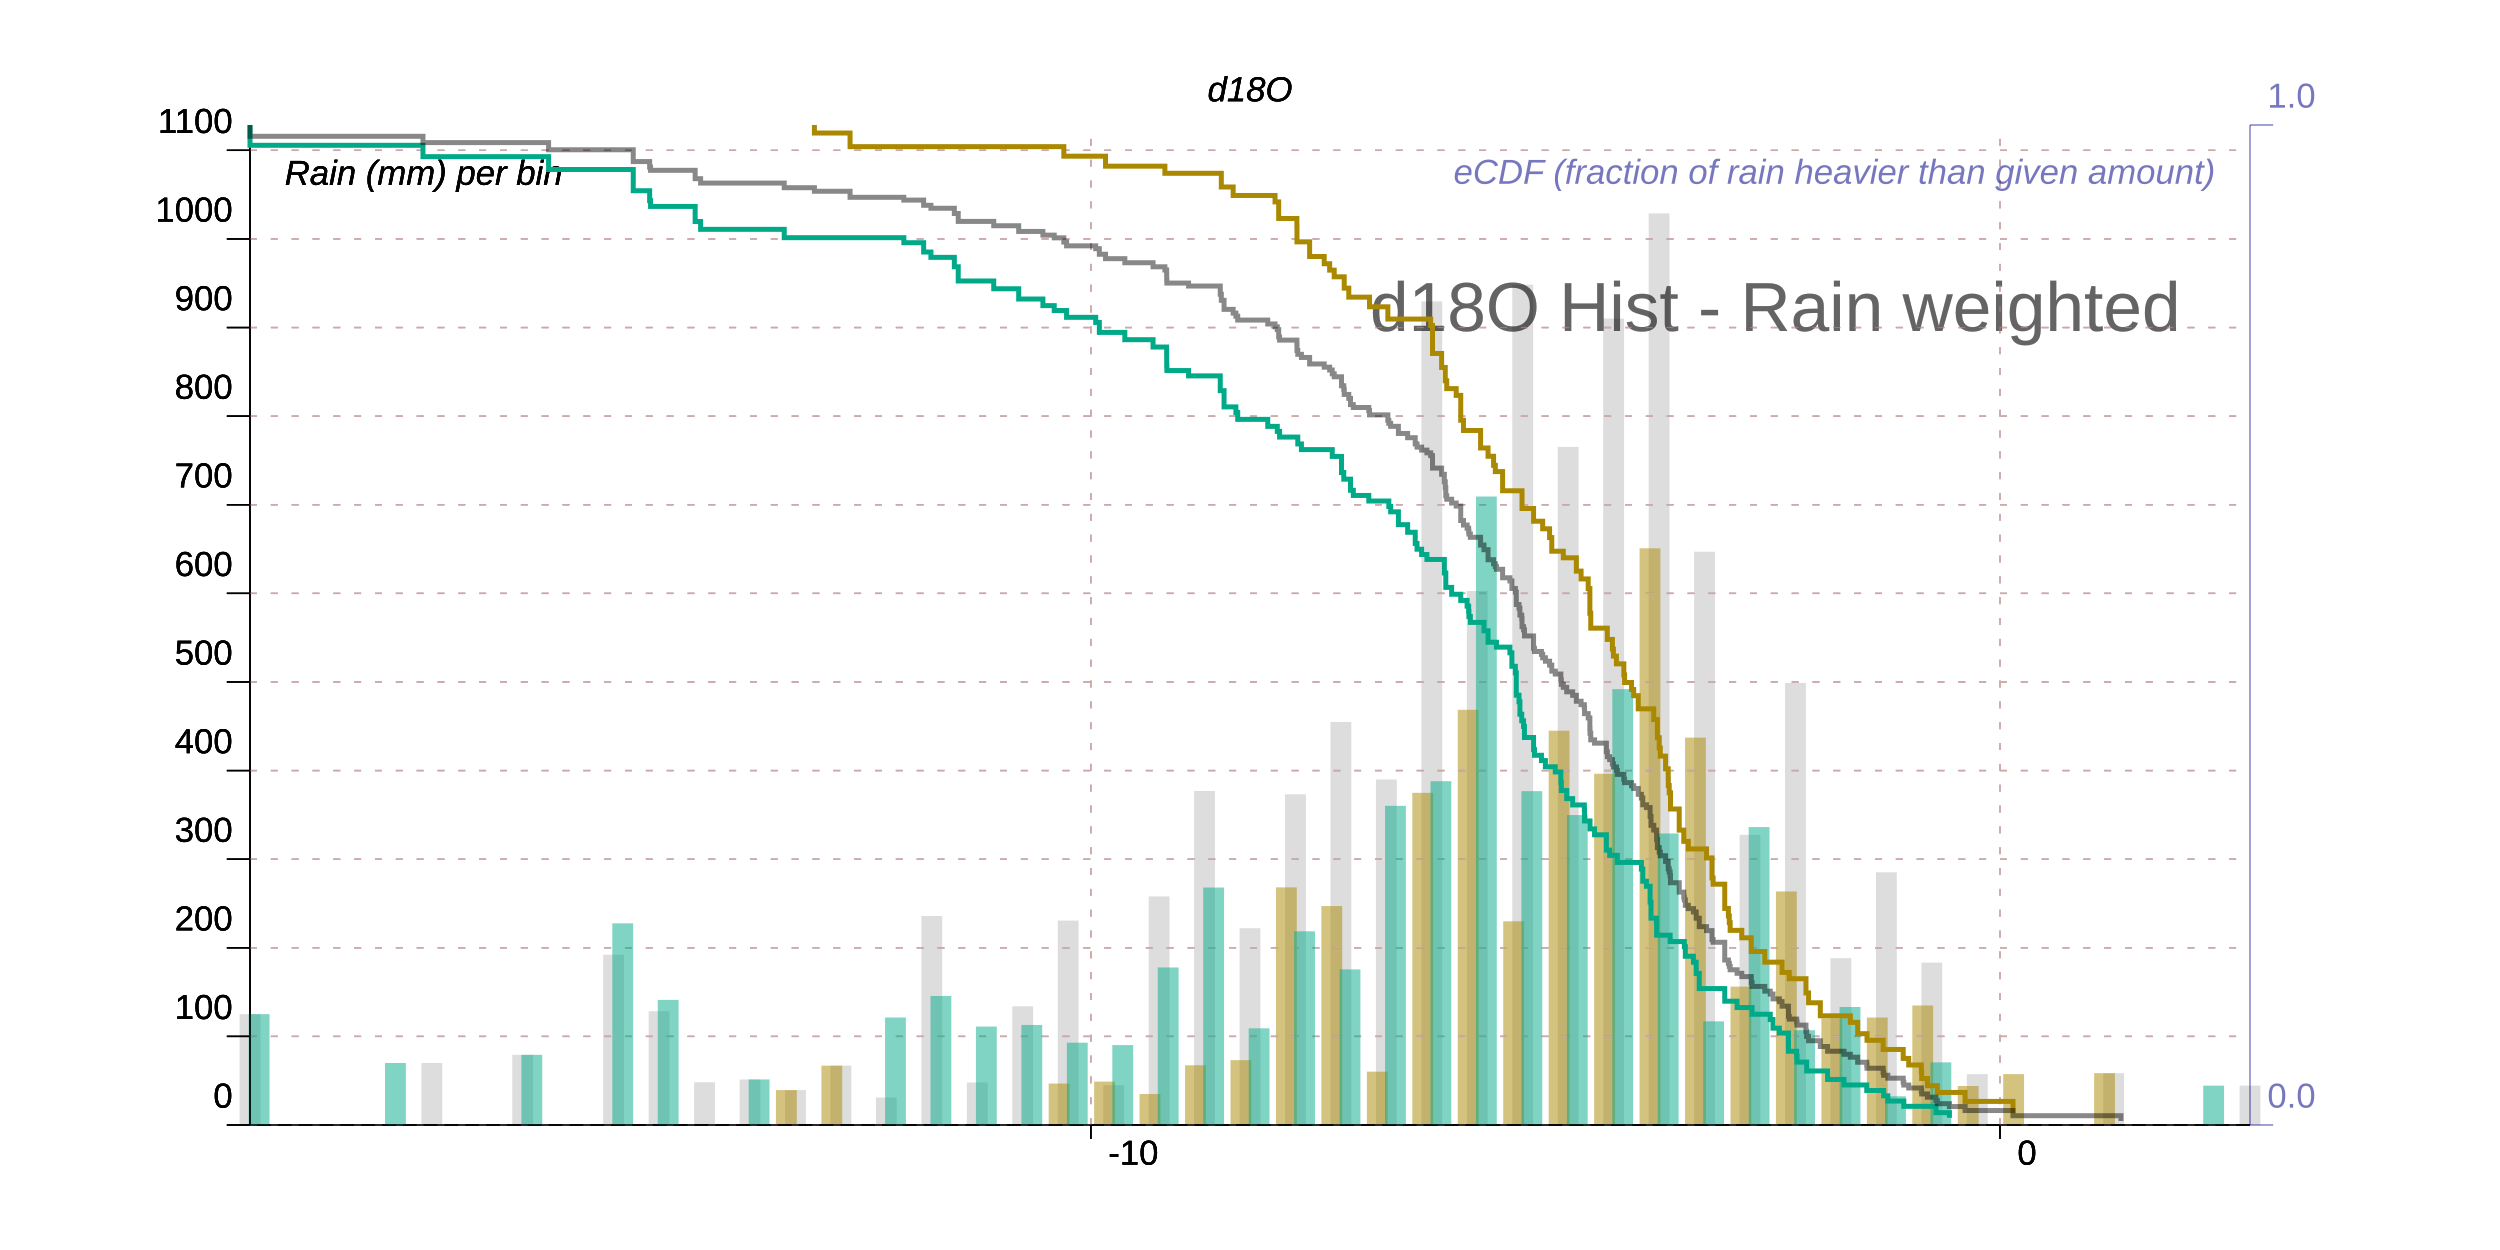
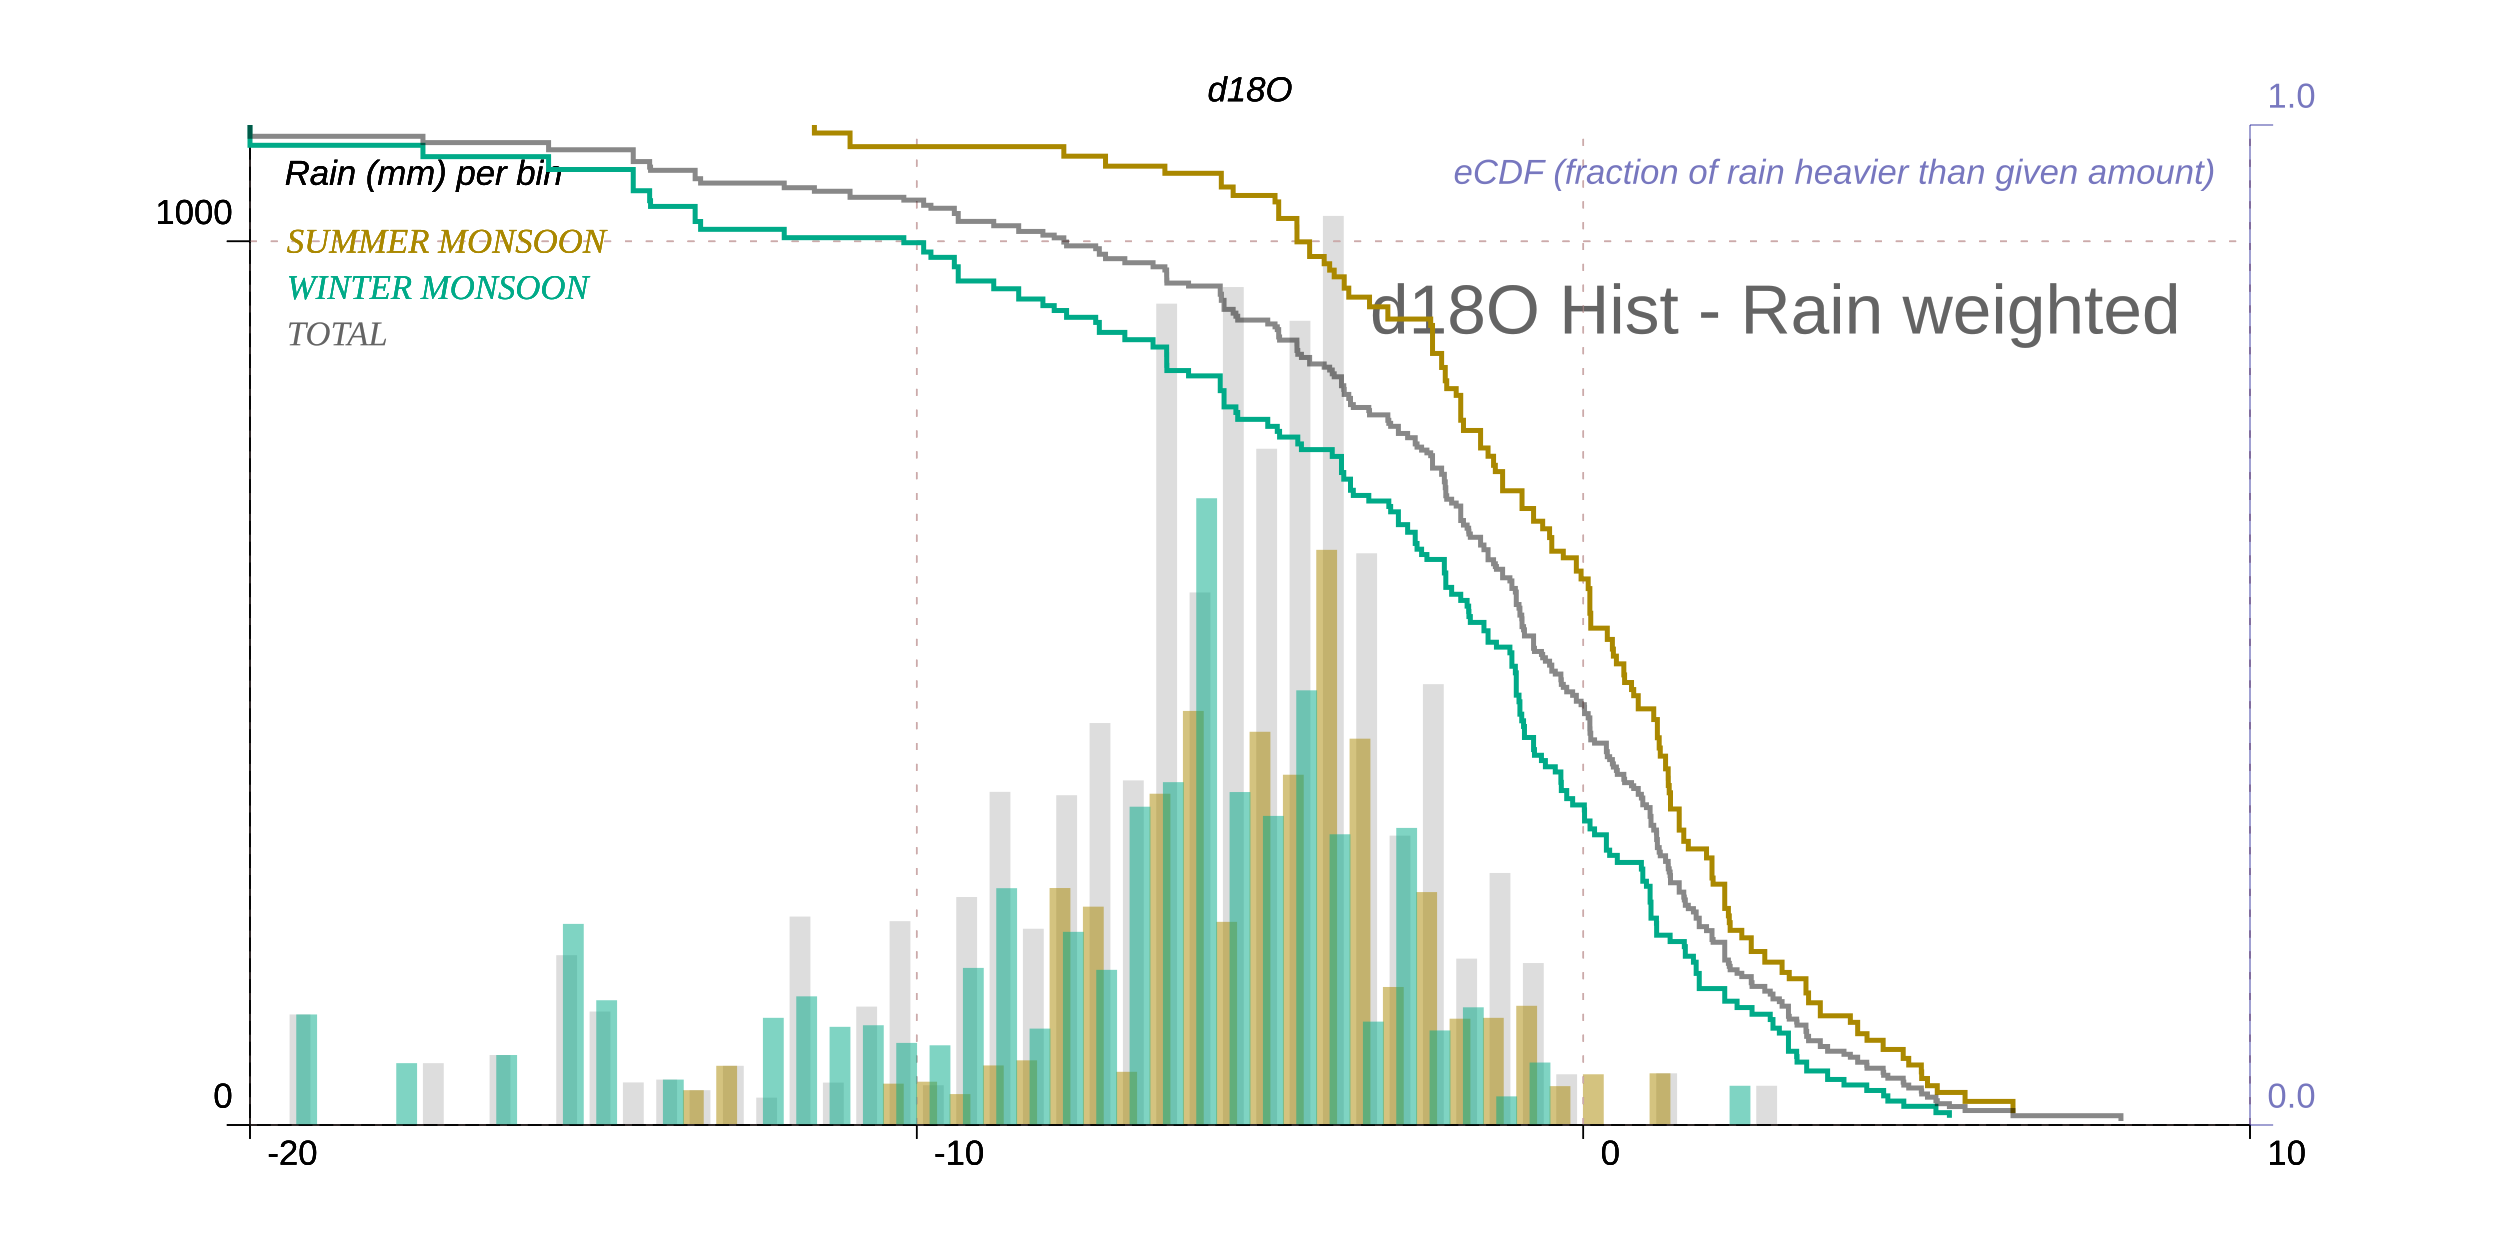
<svg xmlns="http://www.w3.org/2000/svg" height="900" version="1.1" viewBox="0 0 1800 900" width="1800">
  <g>
    <g transform="matrix(1.00,0.00,0.00,1.00,0.00,0.00)">
      <g>
        <g transform="matrix(1.00,0.00,0.00,1.00,0.00,0.00)">
          <svg height="900" version="1.1" viewBox="0 0 1800 900" width="1800">
            <g>
              <g>
                <g stroke-dasharray="5.0 10.0" stroke-width="1.0" stroke="#caa">
-                   <line x1="785.45" x2="785.45" y1="810.00" y2="90.00" />
-                   <line x1="1440.00" x2="1440.00" y1="810.00" y2="90.00" />
-                   <line x1="180.00" x2="1620.00" y1="810.00" y2="810.00" />
-                   <line x1="180.00" x2="1620.00" y1="746.20" y2="746.20" />
-                   <line x1="180.00" x2="1620.00" y1="682.41" y2="682.41" />
-                   <line x1="180.00" x2="1620.00" y1="618.61" y2="618.61" />
-                   <line x1="180.00" x2="1620.00" y1="554.81" y2="554.81" />
-                   <line x1="180.00" x2="1620.00" y1="491.02" y2="491.02" />
-                   <line x1="180.00" x2="1620.00" y1="427.22" y2="427.22" />
-                   <line x1="180.00" x2="1620.00" y1="363.42" y2="363.42" />
-                   <line x1="180.00" x2="1620.00" y1="299.62" y2="299.62" />
-                   <line x1="180.00" x2="1620.00" y1="235.83" y2="235.83" />
-                   <line x1="180.00" x2="1620.00" y1="172.03" y2="172.03" />
-                   <line x1="180.00" x2="1620.00" y1="108.23" y2="108.23" />
-                 </g>
-                 <g>
-                   <text dominant-baseline="hanging" dx="-50.0" dy="50.0" fill="#0004" font-family="Arial, sans-serif" font-size="50" stroke-width="1.667" stroke="none" text-anchor="end" text="d18O Hist - Rain weighted" x="1620.00" y="153.66">d18O Hist - Rain weighted</text>
+                   <line x1="180.00" x2="180.00" y1="810.00" y2="90.00" />
+                   <line x1="660.00" x2="660.00" y1="810.00" y2="90.00" />
+                   <line x1="1140.00" x2="1140.00" y1="810.00" y2="90.00" />
+                   <line x1="1620.00" x2="1620.00" y1="810.00" y2="90.00" />
+                   <line x1="180.00" x2="1620.00" y1="810.00" y2="810.00" />
+                   <line x1="180.00" x2="1620.00" y1="173.78" y2="173.78" />
+                 </g>
+                 <g>
+                   <text dominant-baseline="hanging" dx="-50.0" dy="50.0" fill="#0004" font-family="Arial, sans-serif" font-size="50" stroke-width="1.667" stroke="none" text-anchor="end" text="d18O Hist - Rain weighted" x="1620.00" y="155.45">d18O Hist - Rain weighted</text>
+                 </g>
+                 <g>
+                   <text dominant-baseline="hanging" dx="25.0" dy="75.0" fill="#aa8800" font-size="25.0" font-style="italic" stroke-width="0.5" text-anchor="beginning" text="SUMMER MONSOON" x="181.44" y="90.07">SUMMER MONSOON</text>
+                 </g>
+                 <g>
+                   <text dominant-baseline="hanging" dx="25.0" dy="108.333" fill="#00aa88" font-size="25.0" font-style="italic" stroke-width="0.5" text-anchor="beginning" text="WINTER MONSOON" x="181.44" y="90.07">WINTER MONSOON</text>
+                 </g>
+                 <g>
+                   <text dominant-baseline="hanging" dx="25.0" dy="141.667" fill="#0004" font-size="25.0" font-style="italic" stroke-width="0.5" text-anchor="beginning" text="TOTAL" x="181.44" y="90.07">TOTAL</text>
                </g>
                <g>
                  <text dominant-baseline="text-bottom" dy="-12.5" fill="black" font-family="Arial, sans-serif" font-size="25.0" font-style="italic" stroke="none" text-anchor="middle" text="d18O" x="900.00" y="90.72">d18O</text>
                </g>
                <g>
                  <text dominant-baseline="hanging" dx="25.0" dy="25.0" fill="black" font-family="Arial, sans-serif" font-size="25.0" font-style="italic" stroke="none" text-anchor="beginning" text-orientation="sideways" text="Rain (mm) per bin" x="180.00" y="90.72">Rain (mm) per bin</text>
                </g>
                <g fill="#0000" stroke-width="15" stroke="#0002">
-                   <line x1="1423.64" x2="1423.64" y1="773.38" y2="810.00" />
-                   <line x1="900.00" x2="900.00" y1="668.31" y2="810.00" />
-                   <line x1="1161.82" x2="1161.82" y1="229.38" y2="810.00" />
-                   <line x1="867.27" x2="867.27" y1="569.49" y2="810.00" />
-                   <line x1="1292.73" x2="1292.73" y1="491.72" y2="810.00" />
-                   <line x1="834.55" x2="834.55" y1="645.40" y2="810.00" />
-                   <line x1="1129.09" x2="1129.09" y1="321.76" y2="810.00" />
-                   <line x1="801.82" x2="801.82" y1="781.29" y2="810.00" />
-                   <line x1="1521.82" x2="1521.82" y1="772.68" y2="810.00" />
-                   <line x1="1358.18" x2="1358.18" y1="628.05" y2="810.00" />
-                   <line x1="769.09" x2="769.09" y1="662.82" y2="810.00" />
-                   <line x1="1096.36" x2="1096.36" y1="205.01" y2="810.00" />
-                   <line x1="736.36" x2="736.36" y1="724.51" y2="810.00" />
-                   <line x1="1620.00" x2="1620.00" y1="781.67" y2="810.00" />
-                   <line x1="1260.00" x2="1260.00" y1="601.06" y2="810.00" />
-                   <line x1="703.64" x2="703.64" y1="779.38" y2="810.00" />
-                   <line x1="1063.64" x2="1063.64" y1="425.50" y2="810.00" />
-                   <line x1="670.91" x2="670.91" y1="659.50" y2="810.00" />
-                   <line x1="1390.91" x2="1390.91" y1="693.06" y2="810.00" />
-                   <line x1="638.18" x2="638.18" y1="790.22" y2="810.00" />
-                   <line x1="1030.91" x2="1030.91" y1="217.01" y2="810.00" />
-                   <line x1="605.45" x2="605.45" y1="767.26" y2="810.00" />
-                   <line x1="1227.27" x2="1227.27" y1="397.23" y2="810.00" />
-                   <line x1="572.73" x2="572.73" y1="784.86" y2="810.00" />
-                   <line x1="998.18" x2="998.18" y1="561.19" y2="810.00" />
-                   <line x1="540.00" x2="540.00" y1="777.21" y2="810.00" />
-                   <line x1="1325.45" x2="1325.45" y1="689.87" y2="810.00" />
-                   <line x1="507.27" x2="507.27" y1="779.25" y2="810.00" />
-                   <line x1="965.45" x2="965.45" y1="519.79" y2="810.00" />
-                   <line x1="474.55" x2="474.55" y1="728.08" y2="810.00" />
-                   <line x1="1194.55" x2="1194.55" y1="153.66" y2="810.00" />
-                   <line x1="441.82" x2="441.82" y1="687.38" y2="810.00" />
-                   <line x1="932.73" x2="932.73" y1="571.91" y2="810.00" />
-                   <line x1="376.36" x2="376.36" y1="759.47" y2="810.00" />
-                   <line x1="310.91" x2="310.91" y1="765.34" y2="810.00" />
-                   <line x1="180.00" x2="180.00" y1="730.19" y2="810.00" />
-                 </g>
-                 <g stroke="black">
-                   <line x1="785.45" x2="785.45" y1="810.00" y2="820.00" />
-                   <line x1="1440.00" x2="1440.00" y1="810.00" y2="820.00" />
+                   <line x1="1128.00" x2="1128.00" y1="773.48" y2="810.00" />
+                   <line x1="744.00" x2="744.00" y1="668.70" y2="810.00" />
+                   <line x1="936.00" x2="936.00" y1="230.97" y2="810.00" />
+                   <line x1="720.00" x2="720.00" y1="570.14" y2="810.00" />
+                   <line x1="1032.00" x2="1032.00" y1="492.59" y2="810.00" />
+                   <line x1="696.00" x2="696.00" y1="645.85" y2="810.00" />
+                   <line x1="912.00" x2="912.00" y1="323.10" y2="810.00" />
+                   <line x1="672.00" x2="672.00" y1="781.37" y2="810.00" />
+                   <line x1="1200.00" x2="1200.00" y1="772.78" y2="810.00" />
+                   <line x1="1080.00" x2="1080.00" y1="628.55" y2="810.00" />
+                   <line x1="648.00" x2="648.00" y1="663.22" y2="810.00" />
+                   <line x1="888.00" x2="888.00" y1="206.67" y2="810.00" />
+                   <line x1="624.00" x2="624.00" y1="724.75" y2="810.00" />
+                   <line x1="1272.00" x2="1272.00" y1="781.75" y2="810.00" />
+                   <line x1="1008.00" x2="1008.00" y1="601.64" y2="810.00" />
+                   <line x1="600.00" x2="600.00" y1="779.46" y2="810.00" />
+                   <line x1="864.00" x2="864.00" y1="426.55" y2="810.00" />
+                   <line x1="576.00" x2="576.00" y1="659.92" y2="810.00" />
+                   <line x1="1104.00" x2="1104.00" y1="693.38" y2="810.00" />
+                   <line x1="552.00" x2="552.00" y1="790.28" y2="810.00" />
+                   <line x1="840.00" x2="840.00" y1="218.63" y2="810.00" />
+                   <line x1="528.00" x2="528.00" y1="767.37" y2="810.00" />
+                   <line x1="984.00" x2="984.00" y1="398.36" y2="810.00" />
+                   <line x1="504.00" x2="504.00" y1="784.93" y2="810.00" />
+                   <line x1="816.00" x2="816.00" y1="561.87" y2="810.00" />
+                   <line x1="480.00" x2="480.00" y1="777.30" y2="810.00" />
+                   <line x1="1056.00" x2="1056.00" y1="690.20" y2="810.00" />
+                   <line x1="456.00" x2="456.00" y1="779.33" y2="810.00" />
+                   <line x1="792.00" x2="792.00" y1="520.58" y2="810.00" />
+                   <line x1="432.00" x2="432.00" y1="728.31" y2="810.00" />
+                   <line x1="960.00" x2="960.00" y1="155.45" y2="810.00" />
+                   <line x1="408.00" x2="408.00" y1="687.72" y2="810.00" />
+                   <line x1="768.00" x2="768.00" y1="572.56" y2="810.00" />
+                   <line x1="360.00" x2="360.00" y1="759.61" y2="810.00" />
+                   <line x1="312.00" x2="312.00" y1="765.46" y2="810.00" />
+                   <line x1="216.00" x2="216.00" y1="730.41" y2="810.00" />
+                 </g>
+                 <g stroke="black">
+                   <line x1="180.00" x2="180.00" y1="810.00" y2="820.00" />
+                   <line x1="660.00" x2="660.00" y1="810.00" y2="820.00" />
+                   <line x1="1140.00" x2="1140.00" y1="810.00" y2="820.00" />
+                   <line x1="1620.00" x2="1620.00" y1="810.00" y2="820.00" />
                  <g fill="black" font-family="Arial, sans-serif" font-size="25.0" stroke="none" text-anchor="start" transform="translate(12.5 0.0)">
-                     <text x="785.45" y="838.57">-10</text>
-                     <text x="1440.00" y="838.57">0</text>
+                     <text x="180.00" y="838.57">-20</text>
+                     <text x="660.00" y="838.57">-10</text>
+                     <text x="1140.00" y="838.57">0</text>
+                     <text x="1620.00" y="838.57">10</text>
                  </g>
                  <line x1="180.00" x2="1620.00" y1="810.00" y2="810.00" />
                </g>
                <g stroke="black">
                  <line x1="180.00" x2="163.33" y1="810.00" y2="810.00" />
-                   <line x1="180.00" x2="163.33" y1="746.20" y2="746.20" />
-                   <line x1="180.00" x2="163.33" y1="682.41" y2="682.41" />
-                   <line x1="180.00" x2="163.33" y1="618.61" y2="618.61" />
-                   <line x1="180.00" x2="163.33" y1="554.81" y2="554.81" />
-                   <line x1="180.00" x2="163.33" y1="491.02" y2="491.02" />
-                   <line x1="180.00" x2="163.33" y1="427.22" y2="427.22" />
-                   <line x1="180.00" x2="163.33" y1="363.42" y2="363.42" />
-                   <line x1="180.00" x2="163.33" y1="299.62" y2="299.62" />
-                   <line x1="180.00" x2="163.33" y1="235.83" y2="235.83" />
-                   <line x1="180.00" x2="163.33" y1="172.03" y2="172.03" />
-                   <line x1="180.00" x2="163.33" y1="108.23" y2="108.23" />
+                   <line x1="180.00" x2="163.33" y1="173.78" y2="173.78" />
                  <g fill="black" font-family="Arial, sans-serif" font-size="25.0" stroke="none" text-anchor="end">
                    <text x="167.50" y="797.50">0</text>
-                     <text x="167.50" y="733.70">100</text>
-                     <text x="167.50" y="669.91">200</text>
-                     <text x="167.50" y="606.11">300</text>
-                     <text x="167.50" y="542.31">400</text>
-                     <text x="167.50" y="478.52">500</text>
-                     <text x="167.50" y="414.72">600</text>
-                     <text x="167.50" y="350.92">700</text>
-                     <text x="167.50" y="287.12">800</text>
-                     <text x="167.50" y="223.33">900</text>
-                     <text x="167.50" y="159.53">1000</text>
-                     <text x="167.50" y="95.73">1100</text>
+                     <text x="167.50" y="161.28">1000</text>
                  </g>
                  <line x1="180.00" x2="180.00" y1="810.00" y2="90.00" />
                </g>
              </g>
              <g>
                <g stroke-dasharray="5.0 10.0" stroke-width="1.0" stroke="#caa">
-                   <line x1="785.45" x2="785.45" y1="810.00" y2="90.00" />
-                   <line x1="1440.00" x2="1440.00" y1="810.00" y2="90.00" />
-                   <line x1="180.00" x2="1620.00" y1="810.00" y2="810.00" />
-                   <line x1="180.00" x2="1620.00" y1="746.20" y2="746.20" />
-                   <line x1="180.00" x2="1620.00" y1="682.41" y2="682.41" />
-                   <line x1="180.00" x2="1620.00" y1="618.61" y2="618.61" />
-                   <line x1="180.00" x2="1620.00" y1="554.81" y2="554.81" />
-                   <line x1="180.00" x2="1620.00" y1="491.02" y2="491.02" />
-                   <line x1="180.00" x2="1620.00" y1="427.22" y2="427.22" />
-                   <line x1="180.00" x2="1620.00" y1="363.42" y2="363.42" />
-                   <line x1="180.00" x2="1620.00" y1="299.62" y2="299.62" />
-                   <line x1="180.00" x2="1620.00" y1="235.83" y2="235.83" />
-                   <line x1="180.00" x2="1620.00" y1="172.03" y2="172.03" />
-                   <line x1="180.00" x2="1620.00" y1="108.23" y2="108.23" />
-                 </g>
-                 <g>
-                   <text dominant-baseline="hanging" dx="-50.0" dy="50.0" fill="#0004" font-family="Arial, sans-serif" font-size="50" stroke-width="1.667" stroke="none" text-anchor="end" text="d18O Hist - Rain weighted" x="1620.00" y="153.66">d18O Hist - Rain weighted</text>
+                   <line x1="180.00" x2="180.00" y1="810.00" y2="90.00" />
+                   <line x1="660.00" x2="660.00" y1="810.00" y2="90.00" />
+                   <line x1="1140.00" x2="1140.00" y1="810.00" y2="90.00" />
+                   <line x1="1620.00" x2="1620.00" y1="810.00" y2="90.00" />
+                   <line x1="180.00" x2="1620.00" y1="810.00" y2="810.00" />
+                   <line x1="180.00" x2="1620.00" y1="173.78" y2="173.78" />
+                 </g>
+                 <g>
+                   <text dominant-baseline="hanging" dx="-50.0" dy="50.0" fill="#0004" font-family="Arial, sans-serif" font-size="50" stroke-width="1.667" stroke="none" text-anchor="end" text="d18O Hist - Rain weighted" x="1620.00" y="155.45">d18O Hist - Rain weighted</text>
+                 </g>
+                 <g>
+                   <text dominant-baseline="hanging" dx="25.0" dy="75.0" fill="#aa8800" font-size="25.0" font-style="italic" stroke-width="0.5" text-anchor="beginning" text="SUMMER MONSOON" x="181.44" y="90.07">SUMMER MONSOON</text>
+                 </g>
+                 <g>
+                   <text dominant-baseline="hanging" dx="25.0" dy="108.333" fill="#00aa88" font-size="25.0" font-style="italic" stroke-width="0.5" text-anchor="beginning" text="WINTER MONSOON" x="181.44" y="90.07">WINTER MONSOON</text>
+                 </g>
+                 <g>
+                   <text dominant-baseline="hanging" dx="25.0" dy="141.667" fill="#0004" font-size="25.0" font-style="italic" stroke-width="0.5" text-anchor="beginning" text="TOTAL" x="181.44" y="90.07">TOTAL</text>
                </g>
                <g>
                  <text dominant-baseline="text-bottom" dy="-12.5" fill="black" font-family="Arial, sans-serif" font-size="25.0" font-style="italic" stroke="none" text-anchor="middle" text="d18O" x="900.00" y="90.72">d18O</text>
                </g>
                <g>
                  <text dominant-baseline="hanging" dx="25.0" dy="25.0" fill="black" font-family="Arial, sans-serif" font-size="25.0" font-style="italic" stroke="none" text-anchor="beginning" text-orientation="sideways" text="Rain (mm) per bin" x="180.00" y="90.72">Rain (mm) per bin</text>
                </g>
                <g fill="none" opacity="0.5" stroke-width="15" stroke="#aa8800">
-                   <line x1="1515.27" x2="1515.27" y1="772.68" y2="810.00" />
-                   <line x1="1417.09" x2="1417.09" y1="781.93" y2="810.00" />
-                   <line x1="795.27" x2="795.27" y1="778.74" y2="810.00" />
-                   <line x1="828.00" x2="828.00" y1="787.67" y2="810.00" />
-                   <line x1="860.73" x2="860.73" y1="767.00" y2="810.00" />
-                   <line x1="893.45" x2="893.45" y1="763.30" y2="810.00" />
-                   <line x1="762.55" x2="762.55" y1="780.14" y2="810.00" />
-                   <line x1="566.18" x2="566.18" y1="784.86" y2="810.00" />
-                   <line x1="598.91" x2="598.91" y1="767.26" y2="810.00" />
-                   <line x1="1057.09" x2="1057.09" y1="511.05" y2="810.00" />
-                   <line x1="1089.82" x2="1089.82" y1="663.33" y2="810.00" />
-                   <line x1="1122.55" x2="1122.55" y1="526.10" y2="810.00" />
-                   <line x1="1155.27" x2="1155.27" y1="557.11" y2="810.00" />
-                   <line x1="926.18" x2="926.18" y1="638.90" y2="810.00" />
-                   <line x1="958.91" x2="958.91" y1="652.36" y2="810.00" />
-                   <line x1="991.64" x2="991.64" y1="771.59" y2="810.00" />
-                   <line x1="1024.36" x2="1024.36" y1="570.83" y2="810.00" />
-                   <line x1="1449.82" x2="1449.82" y1="773.38" y2="810.00" />
-                   <line x1="1384.36" x2="1384.36" y1="723.94" y2="810.00" />
-                   <line x1="1318.91" x2="1318.91" y1="733.25" y2="810.00" />
-                   <line x1="1351.64" x2="1351.64" y1="732.61" y2="810.00" />
-                   <line x1="1188.00" x2="1188.00" y1="394.75" y2="810.00" />
-                   <line x1="1220.73" x2="1220.73" y1="531.08" y2="810.00" />
-                   <line x1="1253.45" x2="1253.45" y1="710.35" y2="810.00" />
-                   <line x1="1286.18" x2="1286.18" y1="641.83" y2="810.00" />
-                 </g>
-                 <g stroke="black">
-                   <line x1="785.45" x2="785.45" y1="810.00" y2="820.00" />
-                   <line x1="1440.00" x2="1440.00" y1="810.00" y2="820.00" />
+                   <line x1="1195.20" x2="1195.20" y1="772.78" y2="810.00" />
+                   <line x1="1123.20" x2="1123.20" y1="782.01" y2="810.00" />
+                   <line x1="667.20" x2="667.20" y1="778.83" y2="810.00" />
+                   <line x1="691.20" x2="691.20" y1="787.73" y2="810.00" />
+                   <line x1="715.20" x2="715.20" y1="767.12" y2="810.00" />
+                   <line x1="739.20" x2="739.20" y1="763.43" y2="810.00" />
+                   <line x1="643.20" x2="643.20" y1="780.22" y2="810.00" />
+                   <line x1="499.20" x2="499.20" y1="784.93" y2="810.00" />
+                   <line x1="523.20" x2="523.20" y1="767.37" y2="810.00" />
+                   <line x1="859.20" x2="859.20" y1="511.87" y2="810.00" />
+                   <line x1="883.20" x2="883.20" y1="663.73" y2="810.00" />
+                   <line x1="907.20" x2="907.20" y1="526.88" y2="810.00" />
+                   <line x1="931.20" x2="931.20" y1="557.80" y2="810.00" />
+                   <line x1="763.20" x2="763.20" y1="639.37" y2="810.00" />
+                   <line x1="787.20" x2="787.20" y1="652.79" y2="810.00" />
+                   <line x1="811.20" x2="811.20" y1="771.70" y2="810.00" />
+                   <line x1="835.20" x2="835.20" y1="571.48" y2="810.00" />
+                   <line x1="1147.20" x2="1147.20" y1="773.48" y2="810.00" />
+                   <line x1="1099.20" x2="1099.20" y1="724.17" y2="810.00" />
+                   <line x1="1051.20" x2="1051.20" y1="733.46" y2="810.00" />
+                   <line x1="1075.20" x2="1075.20" y1="732.83" y2="810.00" />
+                   <line x1="955.20" x2="955.20" y1="395.88" y2="810.00" />
+                   <line x1="979.20" x2="979.20" y1="531.84" y2="810.00" />
+                   <line x1="1003.20" x2="1003.20" y1="710.62" y2="810.00" />
+                   <line x1="1027.20" x2="1027.20" y1="642.29" y2="810.00" />
+                 </g>
+                 <g stroke="black">
+                   <line x1="180.00" x2="180.00" y1="810.00" y2="820.00" />
+                   <line x1="660.00" x2="660.00" y1="810.00" y2="820.00" />
+                   <line x1="1140.00" x2="1140.00" y1="810.00" y2="820.00" />
+                   <line x1="1620.00" x2="1620.00" y1="810.00" y2="820.00" />
                  <g fill="black" font-family="Arial, sans-serif" font-size="25.0" stroke="none" text-anchor="start" transform="translate(12.5 0.0)">
-                     <text x="785.45" y="838.57">-10</text>
-                     <text x="1440.00" y="838.57">0</text>
+                     <text x="180.00" y="838.57">-20</text>
+                     <text x="660.00" y="838.57">-10</text>
+                     <text x="1140.00" y="838.57">0</text>
+                     <text x="1620.00" y="838.57">10</text>
                  </g>
                  <line x1="180.00" x2="1620.00" y1="810.00" y2="810.00" />
                </g>
                <g stroke="black">
                  <line x1="180.00" x2="163.33" y1="810.00" y2="810.00" />
-                   <line x1="180.00" x2="163.33" y1="746.20" y2="746.20" />
-                   <line x1="180.00" x2="163.33" y1="682.41" y2="682.41" />
-                   <line x1="180.00" x2="163.33" y1="618.61" y2="618.61" />
-                   <line x1="180.00" x2="163.33" y1="554.81" y2="554.81" />
-                   <line x1="180.00" x2="163.33" y1="491.02" y2="491.02" />
-                   <line x1="180.00" x2="163.33" y1="427.22" y2="427.22" />
-                   <line x1="180.00" x2="163.33" y1="363.42" y2="363.42" />
-                   <line x1="180.00" x2="163.33" y1="299.62" y2="299.62" />
-                   <line x1="180.00" x2="163.33" y1="235.83" y2="235.83" />
-                   <line x1="180.00" x2="163.33" y1="172.03" y2="172.03" />
-                   <line x1="180.00" x2="163.33" y1="108.23" y2="108.23" />
+                   <line x1="180.00" x2="163.33" y1="173.78" y2="173.78" />
                  <g fill="black" font-family="Arial, sans-serif" font-size="25.0" stroke="none" text-anchor="end">
                    <text x="167.50" y="797.50">0</text>
-                     <text x="167.50" y="733.70">100</text>
-                     <text x="167.50" y="669.91">200</text>
-                     <text x="167.50" y="606.11">300</text>
-                     <text x="167.50" y="542.31">400</text>
-                     <text x="167.50" y="478.52">500</text>
-                     <text x="167.50" y="414.72">600</text>
-                     <text x="167.50" y="350.92">700</text>
-                     <text x="167.50" y="287.12">800</text>
-                     <text x="167.50" y="223.33">900</text>
-                     <text x="167.50" y="159.53">1000</text>
-                     <text x="167.50" y="95.73">1100</text>
+                     <text x="167.50" y="161.28">1000</text>
                  </g>
                  <line x1="180.00" x2="180.00" y1="810.00" y2="90.00" />
                </g>
              </g>
              <g>
                <g stroke-dasharray="5.0 10.0" stroke-width="1.0" stroke="#caa">
-                   <line x1="785.45" x2="785.45" y1="810.00" y2="90.00" />
-                   <line x1="1440.00" x2="1440.00" y1="810.00" y2="90.00" />
-                   <line x1="180.00" x2="1620.00" y1="810.00" y2="810.00" />
-                   <line x1="180.00" x2="1620.00" y1="746.20" y2="746.20" />
-                   <line x1="180.00" x2="1620.00" y1="682.41" y2="682.41" />
-                   <line x1="180.00" x2="1620.00" y1="618.61" y2="618.61" />
-                   <line x1="180.00" x2="1620.00" y1="554.81" y2="554.81" />
-                   <line x1="180.00" x2="1620.00" y1="491.02" y2="491.02" />
-                   <line x1="180.00" x2="1620.00" y1="427.22" y2="427.22" />
-                   <line x1="180.00" x2="1620.00" y1="363.42" y2="363.42" />
-                   <line x1="180.00" x2="1620.00" y1="299.62" y2="299.62" />
-                   <line x1="180.00" x2="1620.00" y1="235.83" y2="235.83" />
-                   <line x1="180.00" x2="1620.00" y1="172.03" y2="172.03" />
-                   <line x1="180.00" x2="1620.00" y1="108.23" y2="108.23" />
-                 </g>
-                 <g>
-                   <text dominant-baseline="hanging" dx="-50.0" dy="50.0" fill="#0004" font-family="Arial, sans-serif" font-size="50" stroke-width="1.667" stroke="none" text-anchor="end" text="d18O Hist - Rain weighted" x="1620.00" y="153.66">d18O Hist - Rain weighted</text>
+                   <line x1="180.00" x2="180.00" y1="810.00" y2="90.00" />
+                   <line x1="660.00" x2="660.00" y1="810.00" y2="90.00" />
+                   <line x1="1140.00" x2="1140.00" y1="810.00" y2="90.00" />
+                   <line x1="1620.00" x2="1620.00" y1="810.00" y2="90.00" />
+                   <line x1="180.00" x2="1620.00" y1="810.00" y2="810.00" />
+                   <line x1="180.00" x2="1620.00" y1="173.78" y2="173.78" />
+                 </g>
+                 <g>
+                   <text dominant-baseline="hanging" dx="-50.0" dy="50.0" fill="#0004" font-family="Arial, sans-serif" font-size="50" stroke-width="1.667" stroke="none" text-anchor="end" text="d18O Hist - Rain weighted" x="1620.00" y="155.45">d18O Hist - Rain weighted</text>
+                 </g>
+                 <g>
+                   <text dominant-baseline="hanging" dx="25.0" dy="75.0" fill="#aa8800" font-size="25.0" font-style="italic" stroke-width="0.5" text-anchor="beginning" text="SUMMER MONSOON" x="181.44" y="90.07">SUMMER MONSOON</text>
+                 </g>
+                 <g>
+                   <text dominant-baseline="hanging" dx="25.0" dy="108.333" fill="#00aa88" font-size="25.0" font-style="italic" stroke-width="0.5" text-anchor="beginning" text="WINTER MONSOON" x="181.44" y="90.07">WINTER MONSOON</text>
+                 </g>
+                 <g>
+                   <text dominant-baseline="hanging" dx="25.0" dy="141.667" fill="#0004" font-size="25.0" font-style="italic" stroke-width="0.5" text-anchor="beginning" text="TOTAL" x="181.44" y="90.07">TOTAL</text>
                </g>
                <g>
                  <text dominant-baseline="text-bottom" dy="-12.5" fill="black" font-family="Arial, sans-serif" font-size="25.0" font-style="italic" stroke="none" text-anchor="middle" text="d18O" x="900.00" y="90.72">d18O</text>
                </g>
                <g>
                  <text dominant-baseline="hanging" dx="25.0" dy="25.0" fill="black" font-family="Arial, sans-serif" font-size="25.0" font-style="italic" stroke="none" text-anchor="beginning" text-orientation="sideways" text="Rain (mm) per bin" x="180.00" y="90.72">Rain (mm) per bin</text>
                </g>
                <g fill="none" opacity="0.5" stroke-width="15" stroke="#00aa88">
-                   <line x1="481.09" x2="481.09" y1="719.92" y2="810.00" />
-                   <line x1="448.36" x2="448.36" y1="664.80" y2="810.00" />
-                   <line x1="644.73" x2="644.73" y1="732.61" y2="810.00" />
-                   <line x1="546.55" x2="546.55" y1="777.21" y2="810.00" />
-                   <line x1="775.64" x2="775.64" y1="750.73" y2="810.00" />
-                   <line x1="742.91" x2="742.91" y1="737.97" y2="810.00" />
-                   <line x1="710.18" x2="710.18" y1="739.12" y2="810.00" />
-                   <line x1="677.45" x2="677.45" y1="717.11" y2="810.00" />
-                   <line x1="906.55" x2="906.55" y1="740.40" y2="810.00" />
-                   <line x1="873.82" x2="873.82" y1="639.02" y2="810.00" />
-                   <line x1="841.09" x2="841.09" y1="696.57" y2="810.00" />
-                   <line x1="808.36" x2="808.36" y1="752.46" y2="810.00" />
-                   <line x1="186.55" x2="186.55" y1="730.19" y2="810.00" />
-                   <line x1="382.91" x2="382.91" y1="759.47" y2="810.00" />
-                   <line x1="284.73" x2="284.73" y1="765.34" y2="810.00" />
-                   <line x1="1037.45" x2="1037.45" y1="562.47" y2="810.00" />
-                   <line x1="1004.73" x2="1004.73" y1="580.20" y2="810.00" />
-                   <line x1="972.00" x2="972.00" y1="697.97" y2="810.00" />
-                   <line x1="939.27" x2="939.27" y1="670.54" y2="810.00" />
-                   <line x1="1168.36" x2="1168.36" y1="496.18" y2="810.00" />
-                   <line x1="1135.64" x2="1135.64" y1="586.84" y2="810.00" />
-                   <line x1="1102.91" x2="1102.91" y1="569.61" y2="810.00" />
-                   <line x1="1070.18" x2="1070.18" y1="357.49" y2="810.00" />
-                   <line x1="1299.27" x2="1299.27" y1="741.74" y2="810.00" />
-                   <line x1="1266.55" x2="1266.55" y1="595.51" y2="810.00" />
-                   <line x1="1233.82" x2="1233.82" y1="735.36" y2="810.00" />
-                   <line x1="1201.09" x2="1201.09" y1="600.11" y2="810.00" />
-                   <line x1="1364.73" x2="1364.73" y1="789.33" y2="810.00" />
-                   <line x1="1332.00" x2="1332.00" y1="725.02" y2="810.00" />
-                   <line x1="1397.45" x2="1397.45" y1="764.90" y2="810.00" />
-                   <line x1="1593.82" x2="1593.82" y1="781.67" y2="810.00" />
-                 </g>
-                 <g stroke="black">
-                   <line x1="785.45" x2="785.45" y1="810.00" y2="820.00" />
-                   <line x1="1440.00" x2="1440.00" y1="810.00" y2="820.00" />
+                   <line x1="436.80" x2="436.80" y1="720.17" y2="810.00" />
+                   <line x1="412.80" x2="412.80" y1="665.20" y2="810.00" />
+                   <line x1="556.80" x2="556.80" y1="732.83" y2="810.00" />
+                   <line x1="484.80" x2="484.80" y1="777.30" y2="810.00" />
+                   <line x1="652.80" x2="652.80" y1="750.89" y2="810.00" />
+                   <line x1="628.80" x2="628.80" y1="738.17" y2="810.00" />
+                   <line x1="604.80" x2="604.80" y1="739.32" y2="810.00" />
+                   <line x1="580.80" x2="580.80" y1="717.37" y2="810.00" />
+                   <line x1="748.80" x2="748.80" y1="740.59" y2="810.00" />
+                   <line x1="724.80" x2="724.80" y1="639.49" y2="810.00" />
+                   <line x1="700.80" x2="700.80" y1="696.88" y2="810.00" />
+                   <line x1="676.80" x2="676.80" y1="752.61" y2="810.00" />
+                   <line x1="220.80" x2="220.80" y1="730.41" y2="810.00" />
+                   <line x1="364.80" x2="364.80" y1="759.61" y2="810.00" />
+                   <line x1="292.80" x2="292.80" y1="765.46" y2="810.00" />
+                   <line x1="844.80" x2="844.80" y1="563.15" y2="810.00" />
+                   <line x1="820.80" x2="820.80" y1="580.83" y2="810.00" />
+                   <line x1="796.80" x2="796.80" y1="698.28" y2="810.00" />
+                   <line x1="772.80" x2="772.80" y1="670.92" y2="810.00" />
+                   <line x1="940.80" x2="940.80" y1="497.04" y2="810.00" />
+                   <line x1="916.80" x2="916.80" y1="587.45" y2="810.00" />
+                   <line x1="892.80" x2="892.80" y1="570.27" y2="810.00" />
+                   <line x1="868.80" x2="868.80" y1="358.73" y2="810.00" />
+                   <line x1="1036.80" x2="1036.80" y1="741.92" y2="810.00" />
+                   <line x1="1012.80" x2="1012.80" y1="596.10" y2="810.00" />
+                   <line x1="988.80" x2="988.80" y1="735.56" y2="810.00" />
+                   <line x1="964.80" x2="964.80" y1="600.68" y2="810.00" />
+                   <line x1="1084.80" x2="1084.80" y1="789.39" y2="810.00" />
+                   <line x1="1060.80" x2="1060.80" y1="725.26" y2="810.00" />
+                   <line x1="1108.80" x2="1108.80" y1="765.02" y2="810.00" />
+                   <line x1="1252.80" x2="1252.80" y1="781.75" y2="810.00" />
+                 </g>
+                 <g stroke="black">
+                   <line x1="180.00" x2="180.00" y1="810.00" y2="820.00" />
+                   <line x1="660.00" x2="660.00" y1="810.00" y2="820.00" />
+                   <line x1="1140.00" x2="1140.00" y1="810.00" y2="820.00" />
+                   <line x1="1620.00" x2="1620.00" y1="810.00" y2="820.00" />
                  <g fill="black" font-family="Arial, sans-serif" font-size="25.0" stroke="none" text-anchor="start" transform="translate(12.5 0.0)">
-                     <text x="785.45" y="838.57">-10</text>
-                     <text x="1440.00" y="838.57">0</text>
+                     <text x="180.00" y="838.57">-20</text>
+                     <text x="660.00" y="838.57">-10</text>
+                     <text x="1140.00" y="838.57">0</text>
+                     <text x="1620.00" y="838.57">10</text>
                  </g>
                  <line x1="180.00" x2="1620.00" y1="810.00" y2="810.00" />
                </g>
                <g stroke="black">
                  <line x1="180.00" x2="163.33" y1="810.00" y2="810.00" />
-                   <line x1="180.00" x2="163.33" y1="746.20" y2="746.20" />
-                   <line x1="180.00" x2="163.33" y1="682.41" y2="682.41" />
-                   <line x1="180.00" x2="163.33" y1="618.61" y2="618.61" />
-                   <line x1="180.00" x2="163.33" y1="554.81" y2="554.81" />
-                   <line x1="180.00" x2="163.33" y1="491.02" y2="491.02" />
-                   <line x1="180.00" x2="163.33" y1="427.22" y2="427.22" />
-                   <line x1="180.00" x2="163.33" y1="363.42" y2="363.42" />
-                   <line x1="180.00" x2="163.33" y1="299.62" y2="299.62" />
-                   <line x1="180.00" x2="163.33" y1="235.83" y2="235.83" />
-                   <line x1="180.00" x2="163.33" y1="172.03" y2="172.03" />
-                   <line x1="180.00" x2="163.33" y1="108.23" y2="108.23" />
+                   <line x1="180.00" x2="163.33" y1="173.78" y2="173.78" />
                  <g fill="black" font-family="Arial, sans-serif" font-size="25.0" stroke="none" text-anchor="end">
                    <text x="167.50" y="797.50">0</text>
-                     <text x="167.50" y="733.70">100</text>
-                     <text x="167.50" y="669.91">200</text>
-                     <text x="167.50" y="606.11">300</text>
-                     <text x="167.50" y="542.31">400</text>
-                     <text x="167.50" y="478.52">500</text>
-                     <text x="167.50" y="414.72">600</text>
-                     <text x="167.50" y="350.92">700</text>
-                     <text x="167.50" y="287.12">800</text>
-                     <text x="167.50" y="223.33">900</text>
-                     <text x="167.50" y="159.53">1000</text>
-                     <text x="167.50" y="95.73">1100</text>
+                     <text x="167.50" y="161.28">1000</text>
                  </g>
                  <line x1="180.00" x2="180.00" y1="810.00" y2="90.00" />
                </g>
              </g>
              <g>
                <g>
                  <text dominant-baseline="hanging" dx="-25.0" dy="25.0" fill="#0088" font-family="Arial, sans-serif" font-size="25.0" font-style="italic" stroke="none" text-anchor="end" text-orientation="sideways" text="eCDF (fraction of rain heavier than given amount)" x="1620.00" y="90.00">eCDF (fraction of rain heavier than given amount)</text>
                </g>
                <polyline fill="none" points="1449.35,801.43 1449.35,793.01 1414.85,793.01 1414.85,786.56 1394.84,786.56 1394.84,781.70 1387.79,781.70 1387.79,776.51 1383.60,776.51 1383.60,771.78 1383.36,771.78 1383.36,766.79 1374.28,766.79 1374.28,762.06 1370.31,762.06 1370.31,755.61 1355.86,755.61 1355.86,749.01 1344.25,749.01 1344.25,744.26 1337.52,744.26 1337.52,736.10 1332.26,736.10 1332.26,731.38 1310.63,731.38 1310.63,722.00 1302.17,722.00 1302.17,714.91 1300.30,714.91 1300.30,704.68 1288.26,704.68 1288.26,700.16 1283.10,700.16 1283.10,692.75 1270.65,692.75 1270.65,685.09 1260.91,685.09 1260.91,675.22 1254.09,675.22 1254.09,669.85 1245.72,669.85 1245.72,664.30 1245.09,664.30 1245.09,659.43 1244.44,659.43 1244.44,654.07 1241.81,654.07 1241.81,646.47 1241.81,646.47 1241.81,636.60 1233.43,636.60 1233.43,632.18 1232.64,632.18 1232.64,617.70 1228.70,617.70 1228.70,611.22 1215.59,611.22 1215.59,605.77 1212.32,605.77 1212.32,597.68 1209.04,597.68 1209.04,591.70 1209.04,591.70 1209.04,587.22 1209.03,587.22 1209.03,582.47 1202.76,582.47 1202.76,570.80 1201.83,570.80 1201.83,565.58 1201.17,565.58 1201.17,560.31 1201.10,560.31 1201.10,553.56 1199.21,553.56 1199.21,544.42 1195.40,544.42 1195.40,538.56 1194.62,538.56 1194.62,531.17 1193.31,531.17 1193.31,518.08 1190.69,518.08 1190.69,510.37 1179.54,510.37 1179.54,500.90 1176.27,500.90 1176.27,496.48 1174.70,496.48 1174.70,491.41 1169.71,491.41 1169.71,485.92 1169.16,485.92 1169.16,477.97 1163.81,477.97 1163.81,472.42 1161.64,472.42 1161.64,467.34 1160.92,467.34 1160.92,460.39 1157.26,460.39 1157.26,452.27 1145.34,452.27 1145.34,441.53 1144.70,441.53 1144.70,423.78 1143.50,423.78 1143.50,416.83 1138.38,416.83 1138.38,411.20 1134.97,411.20 1134.97,401.62 1125.58,401.62 1125.58,396.87 1117.28,396.87 1117.28,387.05 1115.70,387.05 1115.70,380.72 1110.72,380.72 1110.72,375.28 1104.17,375.28 1104.17,366.13 1095.86,366.13 1095.86,353.35 1081.88,353.35 1081.88,339.55 1076.64,339.55 1076.64,335.03 1075.37,335.03 1075.37,328.50 1071.40,328.50 1071.40,322.54 1066.02,322.54 1066.02,309.94 1053.70,309.94 1053.70,302.58 1051.73,302.58 1051.73,293.64 1051.73,293.64 1051.73,284.67 1048.46,284.67 1048.46,279.81 1041.64,279.81 1041.64,274.16 1040.59,274.16 1040.59,264.58 1037.97,264.58 1037.97,254.49 1031.42,254.49 1031.42,234.33 1030.10,234.33 1030.10,229.72 999.26,229.72 999.26,220.90 986.06,220.90 986.06,213.94 971.12,213.94 971.12,207.46 967.84,207.46 967.84,199.31 960.63,199.31 960.63,194.50 957.35,194.50 957.35,189.90 953.42,189.90 953.42,184.68 942.93,184.68 942.93,174.13 933.83,174.13 933.83,163.43 933.76,163.43 933.76,157.30 920.65,157.30 920.65,145.37 918.02,145.37 918.02,140.74 887.87,140.74 887.87,134.64 879.35,134.64 879.35,124.77 838.72,124.77 838.72,119.64 795.98,119.64 795.98,112.45 765.96,112.45 765.96,105.59 612.04,105.59 612.04,95.77 586.37,95.77 586.37,90.00 586.37,90.00 586.37,90.00" stroke-width="3.6" stroke="#aa8800" />
                <polyline fill="none" points="1403.57,804.81 1403.57,801.11 1393.87,801.11 1393.87,796.55 1370.74,796.55 1370.74,792.77 1359.25,792.77 1359.25,789.01 1356.23,789.01 1356.23,785.15 1344.06,785.15 1344.06,781.18 1327.67,781.18 1327.67,777.21 1315.88,777.21 1315.88,771.09 1300.80,771.09 1300.80,764.71 1293.88,764.71 1293.88,760.73 1293.59,760.73 1293.59,756.92 1287.69,756.92 1287.69,743.81 1281.14,743.81 1281.14,740.28 1276.55,740.28 1276.55,734.07 1274.58,734.07 1274.58,730.25 1261.47,730.25 1261.47,725.44 1250.69,725.44 1250.69,720.86 1241.81,720.86 1241.81,711.77 1223.46,711.77 1223.46,700.86 1221.24,700.86 1221.24,692.79 1219.27,692.79 1219.27,688.49 1213.43,688.49 1213.43,681.58 1212.71,681.58 1212.71,677.92 1202.49,677.92 1202.49,673.34 1192.78,673.34 1192.78,664.73 1192.65,664.73 1192.65,661.06 1188.72,661.06 1188.72,649.52 1188.07,649.52 1188.07,644.49 1188.07,644.49 1188.07,638.12 1185.44,638.12 1185.44,634.49 1182.82,634.49 1182.82,625.74 1181.80,625.74 1181.80,620.96 1164.47,620.96 1164.47,615.87 1158.95,615.87 1158.95,612.11 1156.60,612.11 1156.60,605.56 1156.60,605.56 1156.60,601.05 1148.08,601.05 1148.08,596.80 1144.81,596.80 1144.81,591.10 1140.87,591.10 1140.87,583.15 1140.73,583.15 1140.73,579.56 1132.30,579.56 1132.30,575.01 1128.03,575.01 1128.03,569.19 1124.16,569.19 1124.16,563.28 1123.83,563.28 1123.83,559.76 1123.83,559.76 1123.83,555.81 1119.81,555.81 1119.81,552.07 1112.69,552.07 1112.69,547.61 1109.84,547.61 1109.84,543.80 1104.82,543.80 1104.82,539.71 1104.17,539.71 1104.17,534.85 1104.17,534.85 1104.17,530.99 1097.61,530.99 1097.61,523.06 1096.96,523.06 1096.96,518.97 1095.65,518.97 1095.65,514.21 1094.34,514.21 1094.34,505.26 1093.68,505.26 1093.68,500.52 1091.72,500.52 1091.72,491.83 1091.72,491.83 1091.72,484.44 1091.06,484.44 1091.06,479.71 1088.56,479.71 1088.56,470.02 1087.13,470.02 1087.13,465.93 1077.44,465.93 1077.44,462.41 1071.40,462.41 1071.40,454.16 1068.45,454.16 1068.45,448.14 1058.64,448.14 1058.64,443.91 1057.63,443.91 1057.63,440.24 1057.43,440.24 1057.43,436.41 1056.32,436.41 1056.32,432.31 1051.73,432.31 1051.73,427.87 1045.18,427.87 1045.18,422.92 1040.98,422.92 1040.98,412.53 1039.94,412.53 1039.94,402.81 1027.37,402.81 1027.37,399.26 1023.55,399.26 1023.55,395.43 1020.27,395.43 1020.27,391.29 1018.96,391.29 1018.96,383.23 1013.49,383.23 1013.49,377.74 1006.85,377.74 1006.85,368.51 1001.27,368.51 1001.27,364.66 999.95,364.66 999.95,360.73 985.53,360.73 985.53,356.72 974.39,356.72 974.39,353.00 972.36,353.00 972.36,344.99 967.51,344.99 967.51,340.22 965.87,340.22 965.87,328.63 959.22,328.63 959.22,323.72 937.03,323.72 937.03,319.63 934.41,319.63 934.41,314.69 921.30,314.69 921.30,310.60 919.65,310.60 919.65,306.99 912.78,306.99 912.78,301.94 891.15,301.94 891.15,296.98 889.84,296.98 889.84,292.96 881.32,292.96 881.32,281.26 878.58,281.26 878.58,270.63 855.76,270.63 855.76,266.80 840.15,266.80 840.15,263.06 840.03,263.06 840.03,255.31 839.98,255.31 839.98,249.86 830.20,249.86 830.20,244.58 809.88,244.58 809.88,239.33 791.52,239.33 791.52,232.15 788.90,232.15 788.90,228.47 767.93,228.47 767.93,223.57 759.04,223.57 759.04,220.05 750.89,220.05 750.89,215.29 733.46,215.29 733.46,207.91 715.49,207.91 715.49,202.31 689.93,202.31 689.93,192.07 687.13,192.07 687.13,185.30 670.27,185.30 670.27,181.46 665.03,181.46 665.03,174.75 650.76,174.75 650.76,171.13 564.65,171.13 564.65,165.12 504.44,165.12 504.44,159.49 500.51,159.49 500.51,148.63 468.39,148.63 468.39,144.50 467.74,144.50 467.74,137.32 455.94,137.32 455.94,122.04 394.98,122.04 394.98,112.79 304.53,112.79 304.53,104.61 180.00,104.61 180.00,90.00 180.00,90.00 180.00,90.00" stroke-width="3.6" stroke="#00aa88" />
                <polyline fill="none" points="1527.08,807.11 1527.08,803.31 1449.35,803.31 1449.35,799.58 1414.85,799.58 1414.85,796.72 1403.57,796.72 1403.57,794.66 1394.84,794.66 1394.84,792.50 1393.87,792.50 1393.87,789.97 1387.79,789.97 1387.79,787.66 1383.60,787.66 1383.60,785.56 1383.36,785.56 1383.36,783.35 1374.28,783.35 1374.28,781.25 1370.74,781.25 1370.74,779.15 1370.31,779.15 1370.31,776.29 1359.25,776.29 1359.25,774.19 1356.23,774.19 1356.23,772.05 1355.86,772.05 1355.86,769.12 1344.25,769.12 1344.25,767.02 1344.06,767.02 1344.06,764.81 1337.52,764.81 1337.52,761.19 1332.26,761.19 1332.26,759.09 1327.67,759.09 1327.67,756.88 1315.88,756.88 1315.88,753.48 1310.63,753.48 1310.63,749.32 1302.17,749.32 1302.17,746.17 1300.80,746.17 1300.80,742.62 1300.30,742.62 1300.30,738.08 1293.88,738.08 1293.88,735.87 1293.59,735.87 1293.59,733.75 1288.26,733.75 1288.26,731.75 1287.69,731.75 1287.69,724.45 1283.10,724.45 1283.10,721.16 1281.14,721.16 1281.14,719.20 1276.55,719.20 1276.55,715.74 1274.58,715.74 1274.58,713.62 1270.65,713.62 1270.65,710.22 1261.47,710.22 1261.47,707.54 1260.91,707.54 1260.91,703.16 1254.09,703.16 1254.09,700.78 1250.69,700.78 1250.69,698.24 1245.72,698.24 1245.72,695.77 1245.09,695.77 1245.09,693.61 1244.44,693.61 1244.44,691.23 1241.81,691.23 1241.81,687.87 1241.81,687.87 1241.81,683.49 1241.81,683.49 1241.81,678.43 1233.43,678.43 1233.43,676.47 1232.64,676.47 1232.64,670.05 1228.70,670.05 1228.70,667.18 1223.46,667.18 1223.46,661.10 1221.24,661.10 1221.24,656.61 1219.27,656.61 1219.27,654.22 1215.59,654.22 1215.59,651.80 1213.43,651.80 1213.43,647.96 1212.71,647.96 1212.71,645.92 1212.32,645.92 1212.32,642.33 1209.04,642.33 1209.04,639.68 1209.04,639.68 1209.04,637.69 1209.03,637.69 1209.03,635.58 1202.76,635.58 1202.76,630.41 1202.49,630.41 1202.49,627.86 1201.83,627.86 1201.83,625.55 1201.17,625.55 1201.17,623.21 1201.10,623.21 1201.10,620.21 1199.21,620.21 1199.21,616.16 1195.40,616.16 1195.40,613.56 1194.62,613.56 1194.62,610.28 1193.31,610.28 1193.31,604.48 1192.78,604.48 1192.78,599.69 1192.65,599.69 1192.65,597.64 1190.69,597.64 1190.69,594.23 1188.72,594.23 1188.72,587.80 1188.07,587.80 1188.07,585.01 1188.07,585.01 1188.07,581.46 1185.44,581.46 1185.44,579.44 1182.82,579.44 1182.82,574.57 1181.80,574.57 1181.80,571.91 1179.54,571.91 1179.54,567.71 1176.27,567.71 1176.27,565.75 1174.70,565.75 1174.70,563.50 1169.71,563.50 1169.71,561.07 1169.16,561.07 1169.16,557.54 1164.47,557.54 1164.47,554.71 1163.81,554.71 1163.81,552.25 1161.64,552.25 1161.64,550.00 1160.92,550.00 1160.92,546.91 1158.95,546.91 1158.95,544.82 1157.26,544.82 1157.26,541.22 1156.60,541.22 1156.60,537.57 1156.60,537.57 1156.60,535.06 1148.08,535.06 1148.08,532.70 1145.34,532.70 1145.34,527.93 1144.81,527.93 1144.81,524.76 1144.70,524.76 1144.70,516.89 1143.50,516.89 1143.50,513.81 1140.87,513.81 1140.87,509.39 1140.73,509.39 1140.73,507.38 1138.38,507.38 1138.38,504.89 1134.97,504.89 1134.97,500.64 1132.30,500.64 1132.30,498.11 1128.03,498.11 1128.03,494.87 1125.58,494.87 1125.58,492.76 1124.16,492.76 1124.16,489.47 1123.83,489.47 1123.83,487.51 1123.83,487.51 1123.83,485.31 1119.81,485.31 1119.81,483.23 1117.28,483.23 1117.28,478.88 1115.70,478.88 1115.70,476.07 1112.69,476.07 1112.69,473.59 1110.72,473.59 1110.72,471.18 1109.84,471.18 1109.84,469.06 1104.82,469.06 1104.82,466.78 1104.17,466.78 1104.17,462.72 1104.17,462.72 1104.17,460.02 1104.17,460.02 1104.17,457.88 1097.61,457.88 1097.61,453.46 1096.96,453.46 1096.96,451.19 1095.86,451.19 1095.86,445.52 1095.65,445.52 1095.65,442.87 1094.34,442.87 1094.34,437.89 1093.68,437.89 1093.68,435.25 1091.72,435.25 1091.72,430.41 1091.72,430.41 1091.72,426.30 1091.06,426.30 1091.06,423.67 1088.56,423.67 1088.56,418.27 1087.13,418.27 1087.13,416.00 1081.88,416.00 1081.88,409.88 1077.44,409.88 1077.44,407.92 1076.64,407.92 1076.64,405.92 1075.37,405.92 1075.37,403.02 1071.40,403.02 1071.40,398.43 1071.40,398.43 1071.40,395.79 1068.45,395.79 1068.45,392.43 1066.02,392.43 1066.02,386.84 1058.64,386.84 1058.64,384.49 1057.63,384.49 1057.63,382.45 1057.43,382.45 1057.43,380.32 1056.32,380.32 1056.32,378.04 1053.70,378.04 1053.70,374.77 1051.73,374.77 1051.73,372.30 1051.73,372.30 1051.73,368.34 1051.73,368.34 1051.73,364.36 1048.46,364.36 1048.46,362.20 1045.18,362.20 1045.18,359.44 1041.64,359.44 1041.64,356.94 1040.98,356.94 1040.98,351.16 1040.59,351.16 1040.59,346.91 1039.94,346.91 1039.94,341.50 1037.97,341.50 1037.97,337.03 1031.42,337.03 1031.42,328.08 1030.10,328.08 1030.10,326.04 1027.37,326.04 1027.37,324.07 1023.55,324.07 1023.55,321.93 1020.27,321.93 1020.27,319.63 1018.96,319.63 1018.96,315.15 1013.49,315.15 1013.49,312.09 1006.85,312.09 1006.85,306.96 1001.27,306.96 1001.27,304.81 999.95,304.81 999.95,302.63 999.26,302.63 999.26,298.71 986.06,298.71 986.06,295.63 985.53,295.63 985.53,293.39 974.39,293.39 974.39,291.32 972.36,291.32 972.36,286.86 971.12,286.86 971.12,283.99 967.84,283.99 967.84,280.38 967.51,280.38 967.51,277.72 965.87,277.72 965.87,271.28 960.63,271.28 960.63,269.14 959.22,269.14 959.22,266.41 957.35,266.41 957.35,264.37 953.42,264.37 953.42,262.05 942.93,262.05 942.93,257.37 937.03,257.37 937.03,255.10 934.41,255.10 934.41,252.35 933.83,252.35 933.83,247.60 933.76,247.60 933.76,244.88 921.30,244.88 921.30,242.61 920.65,242.61 920.65,237.32 919.65,237.32 919.65,235.31 918.02,235.31 918.02,233.25 912.78,233.25 912.78,230.45 891.15,230.45 891.15,227.68 889.84,227.68 889.84,225.45 887.87,225.45 887.87,222.74 881.32,222.74 881.32,216.24 879.35,216.24 879.35,211.85 878.58,211.85 878.58,205.94 855.76,205.94 855.76,203.81 840.15,203.81 840.15,201.73 840.03,201.73 840.03,197.41 839.98,197.41 839.98,194.38 838.72,194.38 838.72,192.10 830.20,192.10 830.20,189.17 809.88,189.17 809.88,186.24 795.98,186.24 795.98,183.06 791.52,183.06 791.52,179.06 788.90,179.06 788.90,177.02 767.93,177.02 767.93,174.29 765.96,174.29 765.96,171.24 759.04,171.24 759.04,169.29 750.89,169.29 750.89,166.64 733.46,166.64 733.46,162.53 715.49,162.53 715.49,159.41 689.93,159.41 689.93,153.72 687.13,153.72 687.13,149.95 670.27,149.95 670.27,147.81 665.03,147.81 665.03,144.08 650.76,144.08 650.76,142.06 612.04,142.06 612.04,137.71 586.37,137.71 586.37,135.15 564.65,135.15 564.65,131.81 504.44,131.81 504.44,128.67 500.51,128.67 500.51,122.63 468.39,122.63 468.39,120.33 467.74,120.33 467.74,116.33 455.94,116.33 455.94,107.83 394.98,107.83 394.98,102.68 304.53,102.68 304.53,98.13 180.00,98.13 180.00,90.00 180.00,90.00 180.00,90.00" stroke-width="3.6" stroke="#0007" />
                <g stroke="#0088">
                  <line x1="1620.00" x2="1636.67" y1="810.00" y2="810.00" />
                  <line x1="1620.00" x2="1636.67" y1="90.00" y2="90.00" />
                  <g fill="#0088" font-family="Arial, sans-serif" font-size="25.0" stroke="none" text-anchor="beginning">
                    <text x="1632.50" y="797.50">0.0</text>
                    <text x="1632.50" y="77.50">1.0</text>
                  </g>
                  <line x1="1620.00" x2="1620.00" y1="810.00" y2="90.00" />
                </g>
              </g>
            </g>
          </svg>
        </g>
      </g>
    </g>
  </g>
</svg>
